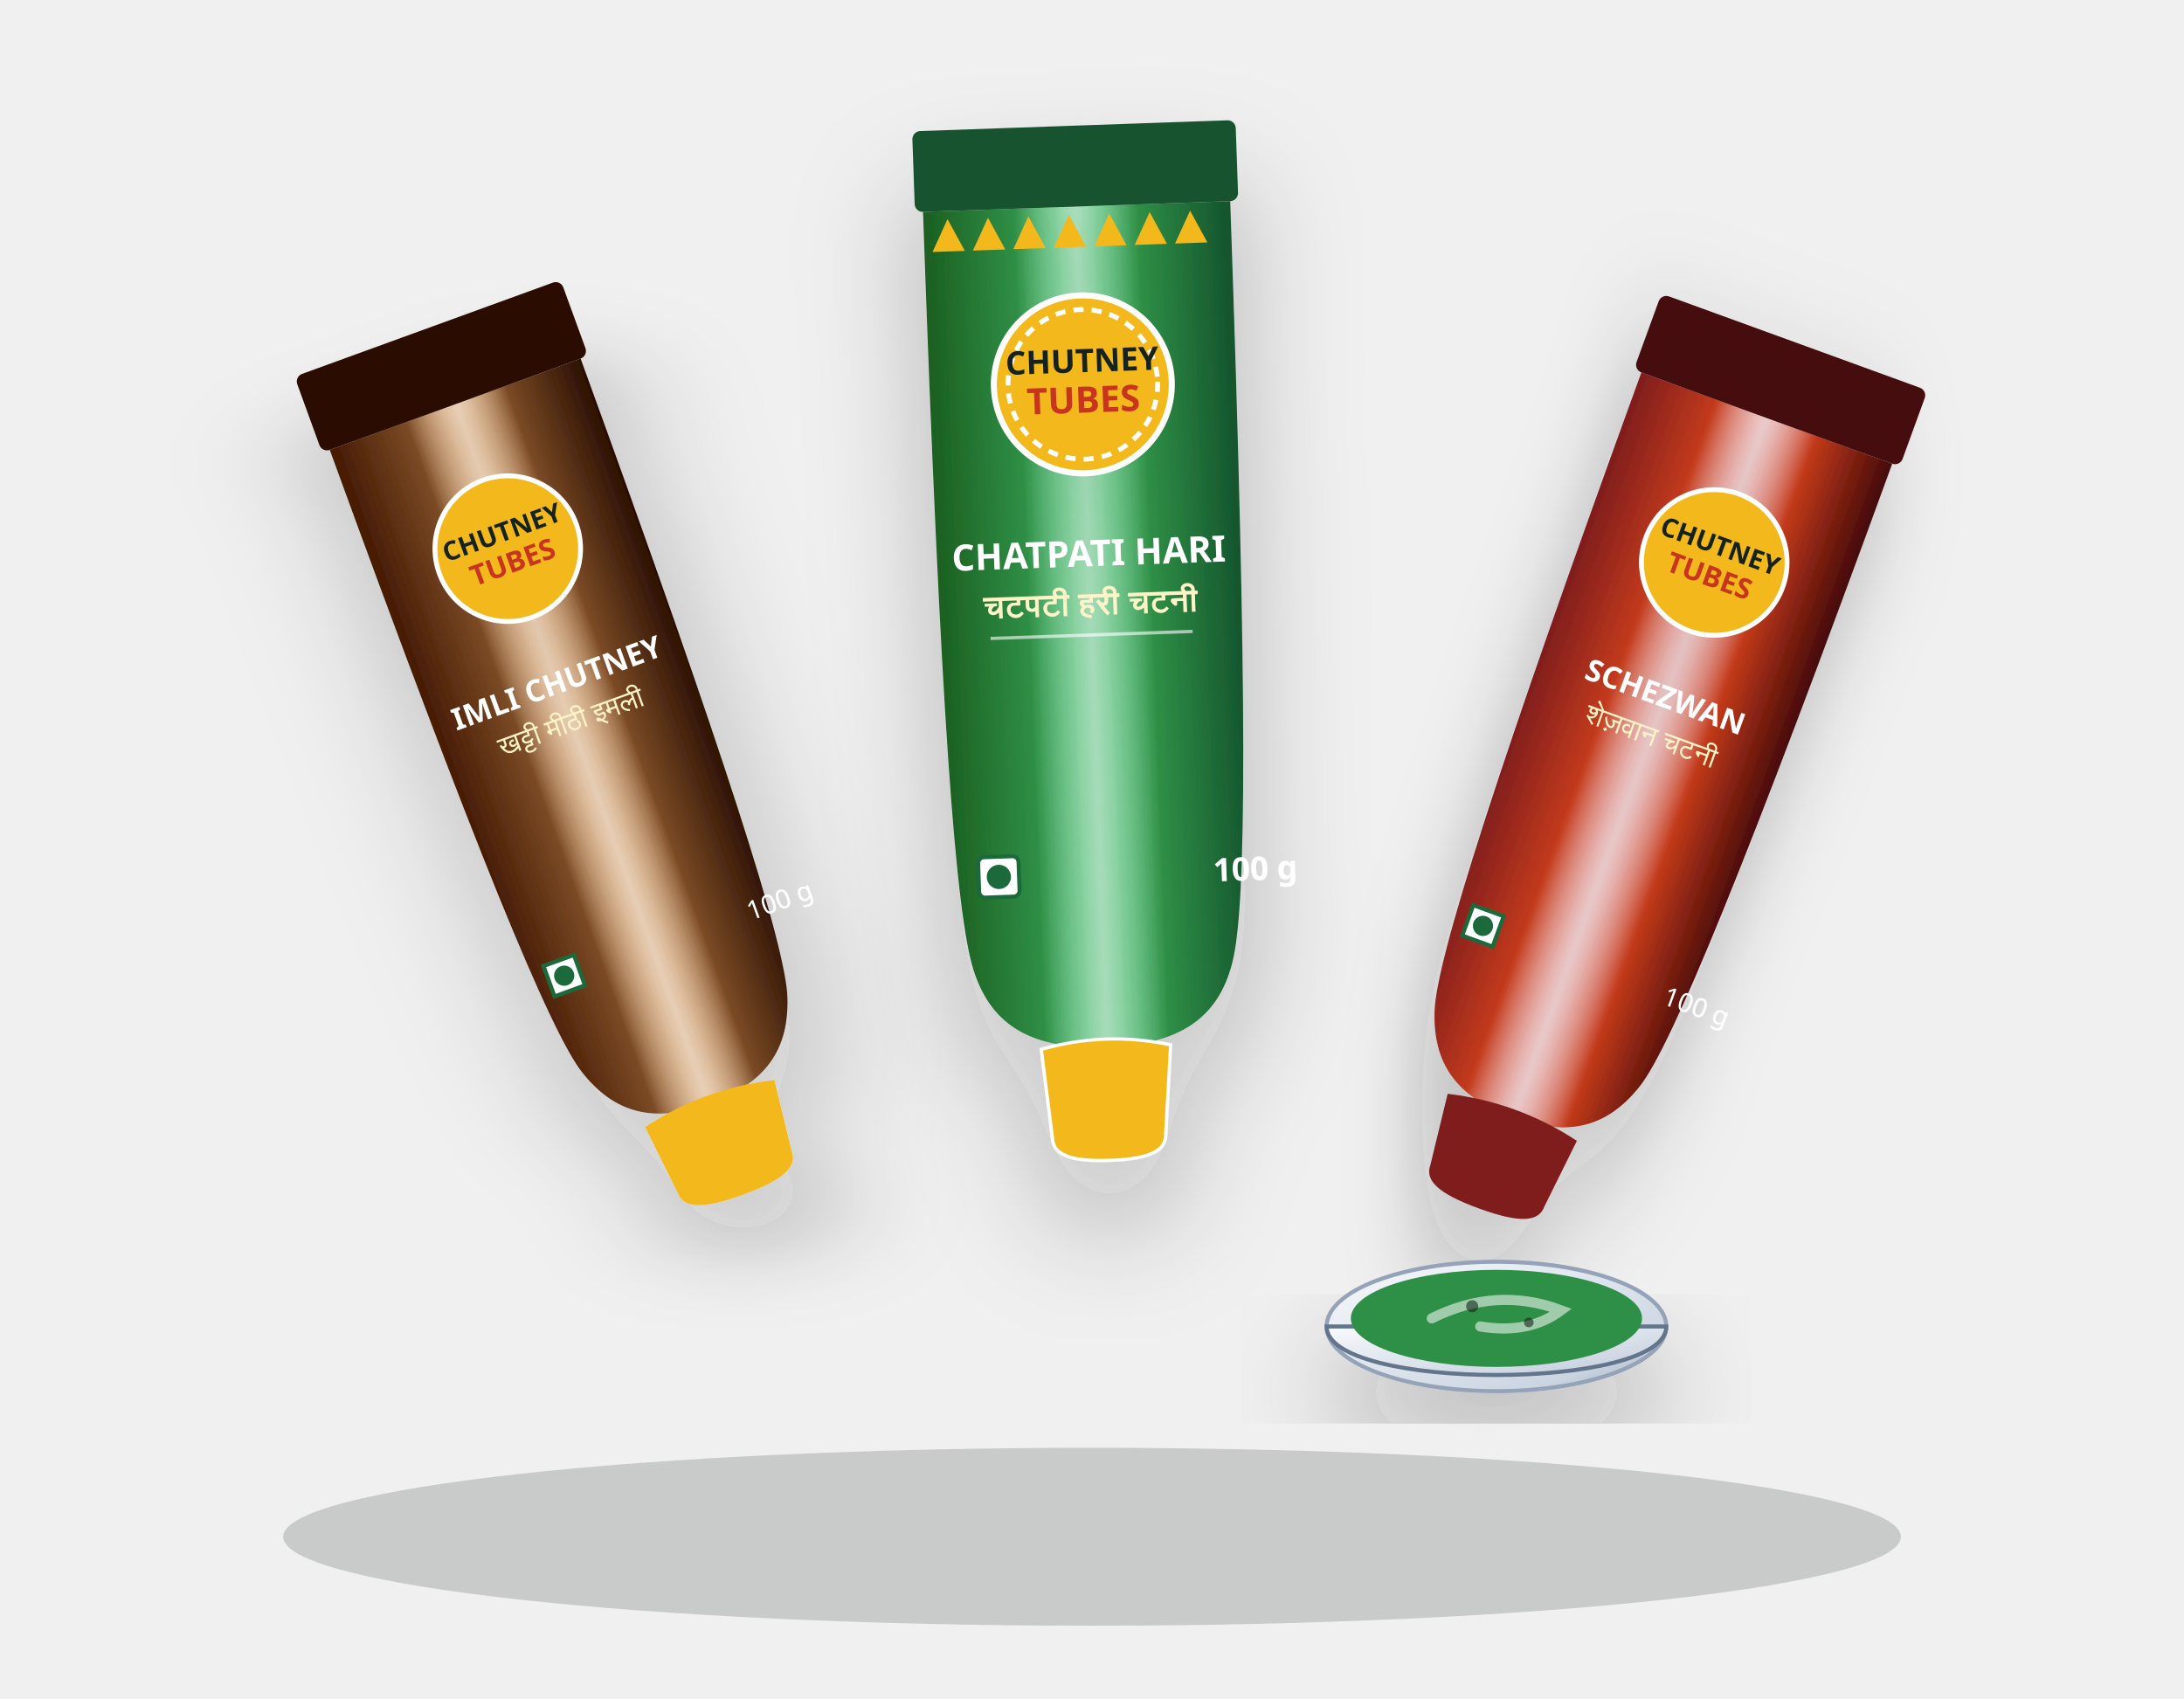
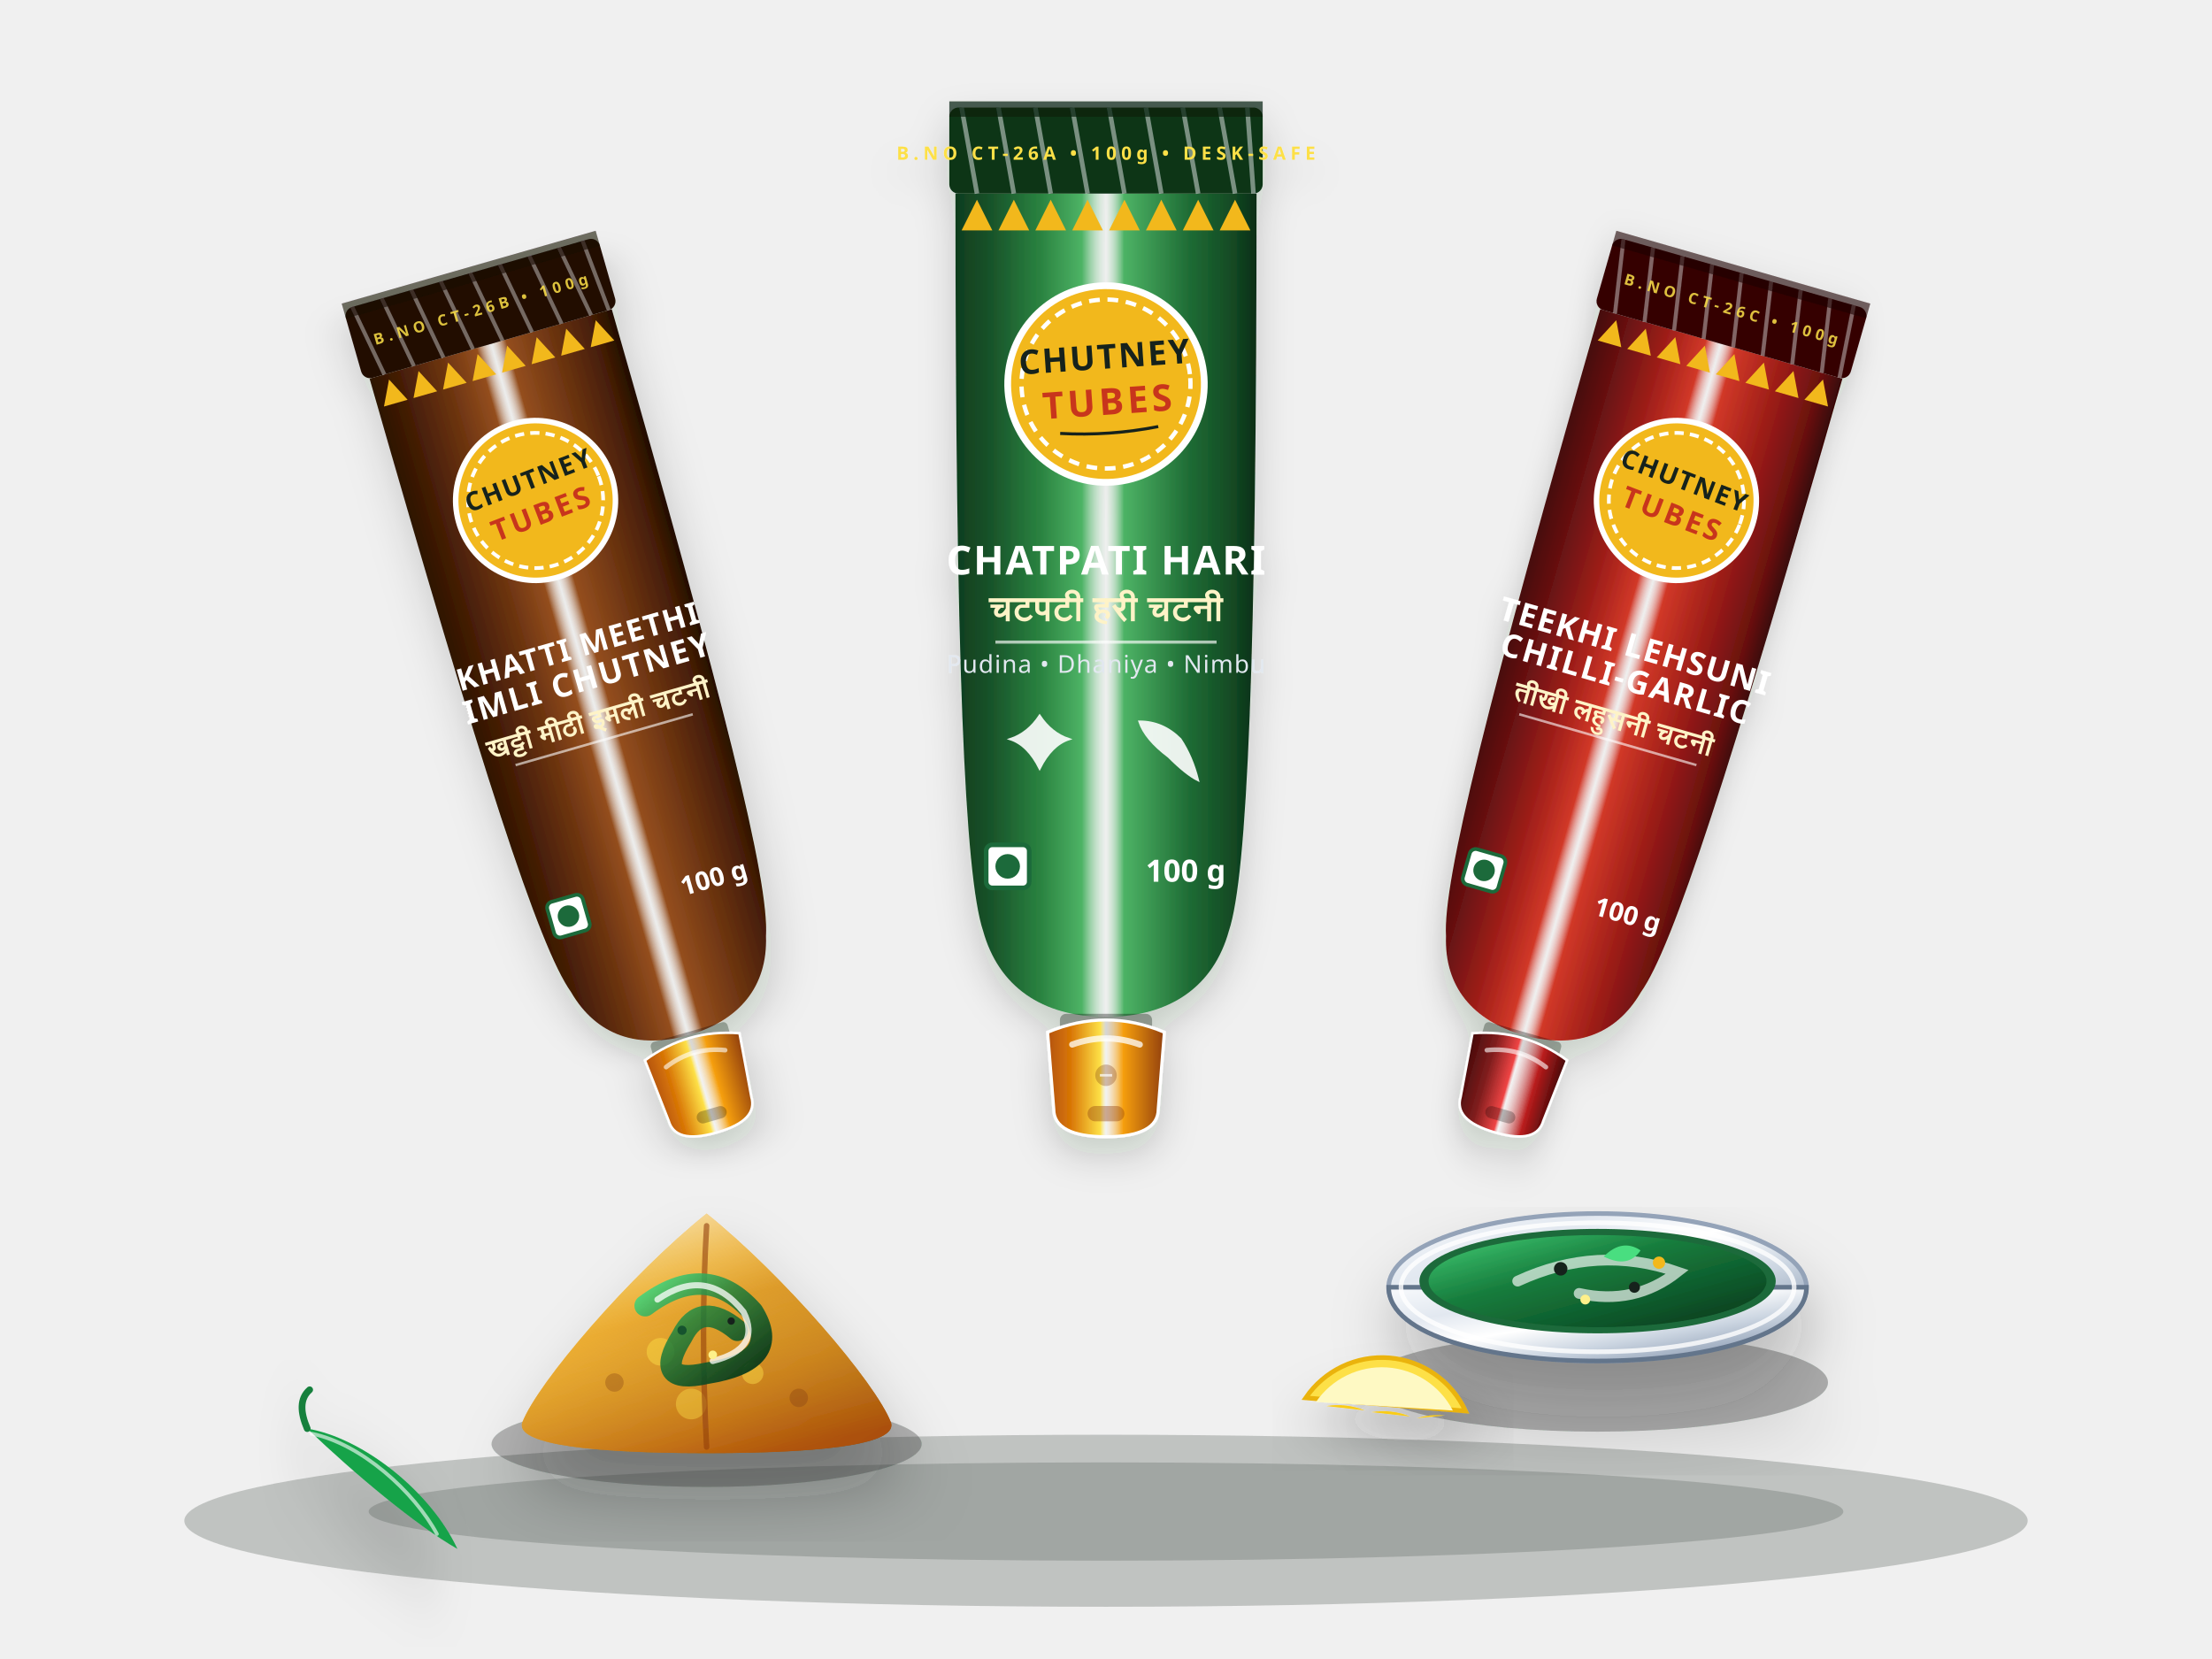
- <svg xmlns="http://www.w3.org/2000/svg" viewBox="0 0 540 420" width="100%" height="100%" fill="none">
+ <svg xmlns="http://www.w3.org/2000/svg" viewBox="0 0 720 540" width="100%" height="100%" fill="none">
  <defs>
-     <filter id="fannedShadow" x="-25%" y="-25%" width="150%" height="150%">
-       <feDropShadow dx="0" dy="16" stdDeviation="14" flood-color="#18241b" flood-opacity="0.25" />
+     <filter id="studioShadow" x="-30%" y="-30%" width="160%" height="160%">
+       <feDropShadow dx="0" dy="24" stdDeviation="20" flood-color="#18241b" flood-opacity="0.28" />
+       <feDropShadow dx="0" dy="6" stdDeviation="6" flood-color="#18241b" flood-opacity="0.18" />
    </filter>
-     <linearGradient id="hariGrad" x1="0%" y1="0%" x2="100%" y2="0%">
-       <stop offset="0%" stop-color="#1b5e20" />
-       <stop offset="30%" stop-color="#2f8f46" />
-       <stop offset="50%" stop-color="#4ade80" stop-opacity="0.3" />
-       <stop offset="70%" stop-color="#2f8f46" />
-       <stop offset="100%" stop-color="#14532d" />
-     </linearGradient>
-     <linearGradient id="schezGrad" x1="0%" y1="0%" x2="100%" y2="0%">
-       <stop offset="0%" stop-color="#7f1d1d" />
-       <stop offset="30%" stop-color="#c23a1a" />
-       <stop offset="50%" stop-color="#fca5a5" stop-opacity="0.3" />
-       <stop offset="70%" stop-color="#c23a1a" />
+     <filter id="crispShadow" x="-20%" y="-20%" width="140%" height="140%">
+       <feDropShadow dx="2" dy="12" stdDeviation="10" flood-color="#18241b" flood-opacity="0.25" />
+     </filter>
+     <filter id="glowLight" x="-20%" y="-20%" width="140%" height="140%">
+       <feGaussianBlur stdDeviation="8" result="blur" />
+       <feComposite in="SourceGraphic" in2="blur" operator="over" />
+     </filter>
+     <linearGradient id="hari3D" x1="0%" y1="0%" x2="100%" y2="0%">
+       <stop offset="0%" stop-color="#0f3d1e" />
+       <stop offset="12%" stop-color="#19542a" />
+       <stop offset="28%" stop-color="#2a8240" />
+       <stop offset="42%" stop-color="#4db365" />
+       <stop offset="50%" stop-color="#ffffff" stop-opacity="0.45" />
+       <stop offset="56%" stop-color="#4db365" />
+       <stop offset="78%" stop-color="#1e6b34" />
+       <stop offset="92%" stop-color="#134a24" />
+       <stop offset="100%" stop-color="#0b2e16" />
+     </linearGradient>
+     <linearGradient id="imli3D" x1="0%" y1="0%" x2="100%" y2="0%">
+       <stop offset="0%" stop-color="#2d1203" />
+       <stop offset="14%" stop-color="#4a2007" />
+       <stop offset="30%" stop-color="#6e3511" />
+       <stop offset="44%" stop-color="#944e1e" />
+       <stop offset="50%" stop-color="#ffffff" stop-opacity="0.4" />
+       <stop offset="56%" stop-color="#944e1e" />
+       <stop offset="78%" stop-color="#642f0e" />
+       <stop offset="92%" stop-color="#431c06" />
+       <stop offset="100%" stop-color="#200d02" />
+     </linearGradient>
+     <linearGradient id="mirch3D" x1="0%" y1="0%" x2="100%" y2="0%">
+       <stop offset="0%" stop-color="#450808" />
+       <stop offset="14%" stop-color="#6e1313" />
+       <stop offset="30%" stop-color="#a3201a" />
+       <stop offset="44%" stop-color="#d13828" />
+       <stop offset="50%" stop-color="#ffffff" stop-opacity="0.45" />
+       <stop offset="56%" stop-color="#d13828" />
+       <stop offset="78%" stop-color="#961a15" />
+       <stop offset="92%" stop-color="#691110" />
+       <stop offset="100%" stop-color="#380606" />
+     </linearGradient>
+     <linearGradient id="brushedSteel" x1="0%" y1="0%" x2="100%" y2="100%">
+       <stop offset="0%" stop-color="#f8fafc" />
+       <stop offset="25%" stop-color="#e2e8f0" />
+       <stop offset="45%" stop-color="#ffffff" />
+       <stop offset="65%" stop-color="#cbd5e1" />
+       <stop offset="85%" stop-color="#94a3b8" />
+       <stop offset="100%" stop-color="#64748b" />
+     </linearGradient>
+     <linearGradient id="samosaCrust" x1="0%" y1="0%" x2="100%" y2="100%">
+       <stop offset="0%" stop-color="#f5d061" />
+       <stop offset="35%" stop-color="#e69f2e" />
+       <stop offset="70%" stop-color="#bd6d15" />
+       <stop offset="100%" stop-color="#7a3e07" />
+     </linearGradient>
+     <linearGradient id="samosaHighlight" x1="30%" y1="0%" x2="70%" y2="100%">
+       <stop offset="0%" stop-color="#ffffff" stop-opacity="0.6" />
+       <stop offset="40%" stop-color="#fde047" stop-opacity="0.2" />
+       <stop offset="100%" stop-color="#b45309" stop-opacity="0.8" />
+     </linearGradient>
+     <linearGradient id="capHaldi" x1="0%" y1="0%" x2="100%" y2="0%">
+       <stop offset="0%" stop-color="#b45309" />
+       <stop offset="20%" stop-color="#d97706" />
+       <stop offset="45%" stop-color="#fde047" />
+       <stop offset="50%" stop-color="#ffffff" stop-opacity="0.6" />
+       <stop offset="65%" stop-color="#f59e0b" />
+       <stop offset="100%" stop-color="#92400e" />
+     </linearGradient>
+     <linearGradient id="capGreen" x1="0%" y1="0%" x2="100%" y2="0%">
+       <stop offset="0%" stop-color="#0b2e16" />
+       <stop offset="25%" stop-color="#14532d" />
+       <stop offset="48%" stop-color="#22c55e" />
+       <stop offset="52%" stop-color="#ffffff" stop-opacity="0.6" />
+       <stop offset="75%" stop-color="#15803d" />
+       <stop offset="100%" stop-color="#052e16" />
+     </linearGradient>
+     <linearGradient id="capRed" x1="0%" y1="0%" x2="100%" y2="0%">
+       <stop offset="0%" stop-color="#450a0a" />
+       <stop offset="25%" stop-color="#7f1d1d" />
+       <stop offset="48%" stop-color="#ef4444" />
+       <stop offset="52%" stop-color="#ffffff" stop-opacity="0.6" />
+       <stop offset="75%" stop-color="#b91c1c" />
      <stop offset="100%" stop-color="#450a0a" />
    </linearGradient>
-     <linearGradient id="imliGrad" x1="0%" y1="0%" x2="100%" y2="0%">
-       <stop offset="0%" stop-color="#451a03" />
-       <stop offset="30%" stop-color="#7a4a25" />
-       <stop offset="50%" stop-color="#fdba74" stop-opacity="0.3" />
-       <stop offset="70%" stop-color="#7a4a25" />
-       <stop offset="100%" stop-color="#2a0f02" />
-     </linearGradient>
-     <linearGradient id="heroSteel" x1="0%" y1="0%" x2="100%" y2="100%">
-       <stop offset="0%" stop-color="#f8fafc" />
-       <stop offset="40%" stop-color="#e2e8f0" />
-       <stop offset="80%" stop-color="#cbd5e1" />
-       <stop offset="100%" stop-color="#94a3b8" />
+     <linearGradient id="glossSauce" x1="0%" y1="0%" x2="100%" y2="100%">
+       <stop offset="0%" stop-color="#4ade80" stop-opacity="0.9" />
+       <stop offset="40%" stop-color="#15803d" stop-opacity="0.8" />
+       <stop offset="100%" stop-color="#052e16" stop-opacity="0.95" />
    </linearGradient>
  </defs>
-   <ellipse cx="270" cy="380" rx="200" ry="22" fill="#18241b" opacity="0.18" />
-   <g transform="translate(140, 190) rotate(-20) translate(-40, -130)" filter="url(#fannedShadow)">
-     <path d="M 12 36 L 78 36 C 78 140 76 190 72 202 C 68 214 60 220 45 220 C 30 220 22 214 18 202 C 14 190 12 140 12 36 Z" fill="url(#imliGrad)" />
-     <rect x="10" y="16" width="70" height="20" fill="#2a0f02" rx="2" />
-     <circle cx="45" cy="74" r="18" fill="#f2b81d" stroke="#ffffff" stroke-width="1.2" />
-     <text x="45" y="72" font-family="'Bricolage Grotesque', sans-serif" font-size="6.5" font-weight="900" fill="#18241b" text-anchor="middle">CHUTNEY</text>
-     <text x="45" y="80" font-family="'Bricolage Grotesque', sans-serif" font-size="7" font-weight="900" fill="#c8361f" text-anchor="middle">TUBES</text>
-     <text x="45" y="112" font-family="'Bricolage Grotesque', sans-serif" font-size="7.5" font-weight="800" fill="#ffffff" text-anchor="middle">IMLI CHUTNEY</text>
-     <text x="45" y="122" font-family="'Hind', sans-serif" font-size="7" fill="#fef3c7" text-anchor="middle">खट्टी मीठी इमली</text>
-     <rect x="18" y="174" width="8" height="8" fill="#ffffff" stroke="#1d6b3a" stroke-width="1" />
-     <circle cx="22" cy="178" r="2.5" fill="#1d6b3a" />
-     <text x="70" y="181" font-family="'Hind', sans-serif" font-size="6.5" fill="#ffffff">100 g</text>
-     <path d="M 28 220 Q 45 216 62 220 L 60 238 C 60 242 56 244 45 244 C 34 244 30 242 30 238 Z" fill="#f2b81d" />
-   </g>
-   <g transform="translate(400, 190) rotate(20) translate(-40, -130)" filter="url(#fannedShadow)">
-     <path d="M 12 36 L 78 36 C 78 140 76 190 72 202 C 68 214 60 220 45 220 C 30 220 22 214 18 202 C 14 190 12 140 12 36 Z" fill="url(#schezGrad)" />
-     <rect x="10" y="16" width="70" height="20" fill="#450a0a" rx="2" />
-     <circle cx="45" cy="74" r="18" fill="#f2b81d" stroke="#ffffff" stroke-width="1.2" />
-     <text x="45" y="72" font-family="'Bricolage Grotesque', sans-serif" font-size="6.5" font-weight="900" fill="#18241b" text-anchor="middle">CHUTNEY</text>
-     <text x="45" y="80" font-family="'Bricolage Grotesque', sans-serif" font-size="7" font-weight="900" fill="#c8361f" text-anchor="middle">TUBES</text>
-     <text x="45" y="112" font-family="'Bricolage Grotesque', sans-serif" font-size="7.5" font-weight="800" fill="#ffffff" text-anchor="middle">SCHEZWAN</text>
-     <text x="45" y="122" font-family="'Hind', sans-serif" font-size="7" fill="#fef3c7" text-anchor="middle">शेज़वान चटनी</text>
-     <rect x="18" y="174" width="8" height="8" fill="#ffffff" stroke="#1d6b3a" stroke-width="1" />
-     <circle cx="22" cy="178" r="2.5" fill="#1d6b3a" />
-     <text x="70" y="181" font-family="'Hind', sans-serif" font-size="6.5" fill="#ffffff">100 g</text>
-     <path d="M 28 220 Q 45 216 62 220 L 60 238 C 60 242 56 244 45 244 C 34 244 30 242 30 238 Z" fill="#7f1d1d" />
-   </g>
-   <g transform="translate(270, 160) rotate(-2) translate(-50, -145)" filter="url(#fannedShadow)">
-     <path d="M 12 36 L 88 36 C 88 160 86 210 82 224 C 78 238 68 244 50 244 C 32 244 22 238 18 224 C 14 210 12 160 12 36 Z" fill="url(#hariGrad)" />
-     <rect x="10" y="16" width="80" height="20" fill="#14532d" rx="2" />
-     <g transform="translate(14, 38)">
+   <ellipse cx="360" cy="495" rx="300" ry="28" fill="#18241b" opacity="0.22" />
+   <ellipse cx="360" cy="492" rx="240" ry="16" fill="#18241b" opacity="0.18" />
+   <g transform="translate(195, 235) rotate(-16) translate(-55, -170)" filter="url(#studioShadow)">
+     <path d="M 14 42 L 96 42 C 96 175 94 235 88 252 C 84 268 72 276 55 276 C 38 276 26 268 22 252 C 16 235 14 175 14 42 Z" fill="url(#imli3D)" />
+     <rect x="12" y="18" width="86" height="24" fill="#200d02" rx="3" />
+     <path d="M 15 18 L 19 42 M 25 18 L 29 42 M 35 18 L 39 42 M 45 18 L 49 42 M 55 18 L 59 42 M 65 18 L 69 42 M 75 18 L 79 42 M 85 18 L 89 42 M 93 18 L 95 42" stroke="#ffffff" stroke-width="1.3" opacity="0.38" />
+     <rect x="12" y="16" width="86" height="5" fill="#150801" opacity="0.6" />
+     <text x="55" y="32" font-family="'Hind', sans-serif" font-size="5" font-weight="700" fill="#fde047" text-anchor="middle" letter-spacing="1.5" opacity="0.85">B.NO CT-26B • 100g</text>
+     <g transform="translate(16, 44)">
      <polygon points="4,0 8,8 0,8" fill="#f2b81d" />
      <polygon points="14,0 18,8 10,8" fill="#f2b81d" />
      <polygon points="24,0 28,8 20,8" fill="#f2b81d" />
      <polygon points="34,0 38,8 30,8" fill="#f2b81d" />
      <polygon points="44,0 48,8 40,8" fill="#f2b81d" />
      <polygon points="54,0 58,8 50,8" fill="#f2b81d" />
      <polygon points="64,0 68,8 60,8" fill="#f2b81d" />
-     </g>
-     <circle cx="50" cy="80" r="22" fill="#f2b81d" stroke="#ffffff" stroke-width="1.5" />
-     <circle cx="50" cy="80" r="18.5" fill="none" stroke="#ffffff" stroke-width="1.2" stroke-dasharray="2.5 2" />
-     <text x="50" y="77" font-family="'Bricolage Grotesque', sans-serif" font-size="8" font-weight="900" fill="#18241b" text-anchor="middle">CHUTNEY</text>
-     <text x="50" y="87" font-family="'Bricolage Grotesque', sans-serif" font-size="9" font-weight="900" fill="#c8361f" text-anchor="middle">TUBES</text>
-     <text x="50" y="125" font-family="'Bricolage Grotesque', sans-serif" font-size="9" font-weight="900" fill="#ffffff" text-anchor="middle">CHATPATI HARI</text>
-     <text x="50" y="137" font-family="'Hind', sans-serif" font-size="8" font-weight="600" fill="#fef3c7" text-anchor="middle">चटपटी हरी चटनी</text>
-     <line x1="25" y1="142" x2="75" y2="142" stroke="#ffffff" stroke-width="0.8" opacity="0.6" />
-     <rect x="20" y="196" width="10" height="10" fill="#ffffff" stroke="#1d6b3a" stroke-width="1" rx="1.5" />
-     <circle cx="25" cy="201" r="3" fill="#1d6b3a" />
-     <text x="78" y="204" font-family="'Hind', sans-serif" font-size="8" font-weight="600" fill="#ffffff">100 g</text>
-     <path d="M 34 244 Q 50 240 66 244 L 64 266 C 64 270 60 272 50 272 C 40 272 36 270 36 266 Z" fill="#f2b81d" stroke="#ffffff" stroke-width="0.8" />
-   </g>
-   <g transform="translate(370, 310)" filter="url(#fannedShadow)">
-     <ellipse cx="0" cy="18" rx="42" ry="16" fill="url(#heroSteel)" stroke="#94a3b8" stroke-width="1" />
-     <path d="M -42 18 C -42 34 42 34 42 18 Z" fill="url(#heroSteel)" stroke="#64748b" stroke-width="1" />
-     <ellipse cx="0" cy="16" rx="36" ry="12" fill="#2f8f46" />
-     <path d="M -16 16 Q 0 8 16 14 Q 8 20 -4 18" stroke="#ffffff" stroke-width="2.5" stroke-linecap="round" fill="none" opacity="0.55" />
-     <circle cx="-6" cy="13" r="1.5" fill="#18241b" opacity="0.6" />
-     <circle cx="8" cy="17" r="1.2" fill="#18241b" opacity="0.6" />
+       <polygon points="74,0 78,8 70,8" fill="#f2b81d" />
+     </g>
+     <g transform="translate(55, 95) rotate(-5)">
+       <circle cx="0" cy="0" r="26" fill="#f2b81d" stroke="#ffffff" stroke-width="1.8" />
+       <circle cx="0" cy="0" r="22" fill="none" stroke="#ffffff" stroke-width="1.2" stroke-dasharray="3 2" />
+       <text x="0" y="-4" font-family="'Bricolage Grotesque', sans-serif" font-size="8.5" font-weight="900" fill="#18241b" text-anchor="middle" letter-spacing="0.5">CHUTNEY</text>
+       <text x="0" y="8" font-family="'Bricolage Grotesque', sans-serif" font-size="9.5" font-weight="900" fill="#c8361f" text-anchor="middle" letter-spacing="1">TUBES</text>
+     </g>
+     <g transform="translate(55, 148)">
+       <text x="0" y="0" font-family="'Bricolage Grotesque', sans-serif" font-size="10" font-weight="900" fill="#ffffff" text-anchor="middle" letter-spacing="0.4">KHATTI MEETHI</text>
+       <text x="0" y="11" font-family="'Bricolage Grotesque', sans-serif" font-size="10.5" font-weight="900" fill="#ffffff" text-anchor="middle" letter-spacing="0.6">IMLI CHUTNEY</text>
+       <text x="0" y="24" font-family="'Hind', sans-serif" font-size="9" font-weight="600" fill="#fef3c7" text-anchor="middle">खट्टी मीठी इमली चटनी</text>
+       <line x1="-30" y1="28" x2="30" y2="28" stroke="#ffffff" stroke-width="0.8" opacity="0.6" />
+     </g>
+     <g transform="translate(22, 222)">
+       <rect x="0" y="0" width="12" height="12" fill="#ffffff" stroke="#1d6b3a" stroke-width="1.2" rx="2" />
+       <circle cx="6" cy="6" r="3.5" fill="#1d6b3a" />
+     </g>
+     <g transform="translate(88, 232)">
+       <text x="0" y="0" font-family="'Hind', sans-serif" font-size="8.5" font-weight="700" fill="#ffffff" text-anchor="end">100 g</text>
+     </g>
+     <g transform="translate(37, 275)">
+       <rect x="5" y="0" width="26" height="7" fill="#000000" opacity="0.3" rx="1.5" />
+       <path d="M 2 5 Q 18 -1 34 5 L 32 26 C 32 31 28 34 18 34 C 8 34 4 31 4 26 Z" fill="url(#capHaldi)" stroke="#ffffff" stroke-width="0.8" />
+       <path d="M 8 9 Q 18 5 28 9" stroke="#ffffff" stroke-width="1.5" stroke-linecap="round" fill="none" opacity="0.6" />
+       <rect x="13" y="26" width="10" height="4" rx="2" fill="#000000" opacity="0.25" />
+     </g>
+   </g>
+   <g transform="translate(525, 235) rotate(16) translate(-55, -170)" filter="url(#studioShadow)">
+     <path d="M 14 42 L 96 42 C 96 175 94 235 88 252 C 84 268 72 276 55 276 C 38 276 26 268 22 252 C 16 235 14 175 14 42 Z" fill="url(#mirch3D)" />
+     <rect x="12" y="18" width="86" height="24" fill="#350606" rx="3" />
+     <path d="M 15 18 L 19 42 M 25 18 L 29 42 M 35 18 L 39 42 M 45 18 L 49 42 M 55 18 L 59 42 M 65 18 L 69 42 M 75 18 L 79 42 M 85 18 L 89 42 M 93 18 L 95 42" stroke="#ffffff" stroke-width="1.3" opacity="0.38" />
+     <rect x="12" y="16" width="86" height="5" fill="#200303" opacity="0.6" />
+     <text x="55" y="32" font-family="'Hind', sans-serif" font-size="5" font-weight="700" fill="#fde047" text-anchor="middle" letter-spacing="1.5" opacity="0.85">B.NO CT-26C • 100g</text>
+     <g transform="translate(16, 44)">
+       <polygon points="4,0 8,8 0,8" fill="#f2b81d" />
+       <polygon points="14,0 18,8 10,8" fill="#f2b81d" />
+       <polygon points="24,0 28,8 20,8" fill="#f2b81d" />
+       <polygon points="34,0 38,8 30,8" fill="#f2b81d" />
+       <polygon points="44,0 48,8 40,8" fill="#f2b81d" />
+       <polygon points="54,0 58,8 50,8" fill="#f2b81d" />
+       <polygon points="64,0 68,8 60,8" fill="#f2b81d" />
+       <polygon points="74,0 78,8 70,8" fill="#f2b81d" />
+     </g>
+     <g transform="translate(55, 95) rotate(5)">
+       <circle cx="0" cy="0" r="26" fill="#f2b81d" stroke="#ffffff" stroke-width="1.8" />
+       <circle cx="0" cy="0" r="22" fill="none" stroke="#ffffff" stroke-width="1.2" stroke-dasharray="3 2" />
+       <text x="0" y="-4" font-family="'Bricolage Grotesque', sans-serif" font-size="8.5" font-weight="900" fill="#18241b" text-anchor="middle" letter-spacing="0.5">CHUTNEY</text>
+       <text x="0" y="8" font-family="'Bricolage Grotesque', sans-serif" font-size="9.5" font-weight="900" fill="#c8361f" text-anchor="middle" letter-spacing="1">TUBES</text>
+     </g>
+     <g transform="translate(55, 148)">
+       <text x="0" y="0" font-family="'Bricolage Grotesque', sans-serif" font-size="10.5" font-weight="900" fill="#ffffff" text-anchor="middle" letter-spacing="0.4">TEEKHI LEHSUNI</text>
+       <text x="0" y="11" font-family="'Bricolage Grotesque', sans-serif" font-size="10.5" font-weight="900" fill="#ffffff" text-anchor="middle" letter-spacing="0.6">CHILLI-GARLIC</text>
+       <text x="0" y="24" font-family="'Hind', sans-serif" font-size="9" font-weight="600" fill="#fef3c7" text-anchor="middle">तीखी लहुसनी चटनी</text>
+       <line x1="-30" y1="28" x2="30" y2="28" stroke="#ffffff" stroke-width="0.8" opacity="0.6" />
+     </g>
+     <g transform="translate(22, 222)">
+       <rect x="0" y="0" width="12" height="12" fill="#ffffff" stroke="#1d6b3a" stroke-width="1.2" rx="2" />
+       <circle cx="6" cy="6" r="3.5" fill="#1d6b3a" />
+     </g>
+     <g transform="translate(88, 232)">
+       <text x="0" y="0" font-family="'Hind', sans-serif" font-size="8.5" font-weight="700" fill="#ffffff" text-anchor="end">100 g</text>
+     </g>
+     <g transform="translate(37, 275)">
+       <rect x="5" y="0" width="26" height="7" fill="#000000" opacity="0.3" rx="1.5" />
+       <path d="M 2 5 Q 18 -1 34 5 L 32 26 C 32 31 28 34 18 34 C 8 34 4 31 4 26 Z" fill="url(#capRed)" stroke="#ffffff" stroke-width="0.8" />
+       <path d="M 8 9 Q 18 5 28 9" stroke="#ffffff" stroke-width="1.5" stroke-linecap="round" fill="none" opacity="0.6" />
+       <rect x="13" y="26" width="10" height="4" rx="2" fill="#000000" opacity="0.25" />
+     </g>
+   </g>
+   <g transform="translate(360, 205) translate(-65, -190)" filter="url(#studioShadow)">
+     <path d="M 16 48 L 114 48 C 114 200 111 270 105 288 C 100 306 86 316 65 316 C 44 316 30 306 25 288 C 19 270 16 200 16 48 Z" fill="url(#hari3D)" />
+     <rect x="14" y="20" width="102" height="28" fill="#0c3519" rx="3" />
+     <path d="M 18 20 L 23 48 M 30 20 L 35 48 M 42 20 L 47 48 M 54 20 L 59 48 M 66 20 L 71 48 M 78 20 L 83 48 M 90 20 L 95 48 M 102 20 L 107 48 M 111 20 L 113 48" stroke="#ffffff" stroke-width="1.5" opacity="0.45" />
+     <rect x="14" y="18" width="102" height="5" fill="#061e0d" opacity="0.7" />
+     <text x="65" y="37" font-family="'Hind', sans-serif" font-size="6" font-weight="700" fill="#fde047" text-anchor="middle" letter-spacing="1.5">B.NO CT-26A • 100g • DESK-SAFE</text>
+     <g transform="translate(18, 50)">
+       <polygon points="5,0 10,10 0,10" fill="#f2b81d" />
+       <polygon points="17,0 22,10 12,10" fill="#f2b81d" />
+       <polygon points="29,0 34,10 24,10" fill="#f2b81d" />
+       <polygon points="41,0 46,10 36,10" fill="#f2b81d" />
+       <polygon points="53,0 58,10 48,10" fill="#f2b81d" />
+       <polygon points="65,0 70,10 60,10" fill="#f2b81d" />
+       <polygon points="77,0 82,10 72,10" fill="#f2b81d" />
+       <polygon points="89,0 94,10 84,10" fill="#f2b81d" />
+     </g>
+     <g transform="translate(65, 110) rotate(-4)">
+       <circle cx="0" cy="0" r="32" fill="#f2b81d" stroke="#ffffff" stroke-width="2.2" />
+       <circle cx="0" cy="0" r="27.5" fill="none" stroke="#ffffff" stroke-width="1.4" stroke-dasharray="3.5 2.5" />
+       <text x="0" y="-5" font-family="'Bricolage Grotesque', sans-serif" font-size="11" font-weight="900" fill="#18241b" text-anchor="middle" letter-spacing="0.6">CHUTNEY</text>
+       <text x="0" y="10" font-family="'Bricolage Grotesque', sans-serif" font-size="12" font-weight="900" fill="#c8361f" text-anchor="middle" letter-spacing="1.2">TUBES</text>
+       <path d="M -16 15 Q 0 17 16 15" stroke="#18241b" stroke-width="1" fill="none" />
+     </g>
+     <g transform="translate(65, 172)">
+       <text x="0" y="0" font-family="'Bricolage Grotesque', sans-serif" font-size="13" font-weight="900" fill="#ffffff" text-anchor="middle" letter-spacing="0.5">CHATPATI HARI</text>
+       <text x="0" y="15" font-family="'Hind', sans-serif" font-size="11.5" font-weight="600" fill="#fef3c7" text-anchor="middle">चटपटी हरी चटनी</text>
+       <line x1="-36" y1="22" x2="36" y2="22" stroke="#ffffff" stroke-width="1" opacity="0.65" />
+       <text x="0" y="32" font-family="'Hind', sans-serif" font-size="8" font-weight="500" fill="#e2e8f0" text-anchor="middle" letter-spacing="0.3">Pudina • Dhaniya • Nimbu</text>
+     </g>
+     <g transform="translate(32, 218) scale(0.95)" stroke="#ffffff" stroke-width="0.8">
+       <path d="M 12 18 Q 8 10 2 8 Q 8 6 12 0 Q 16 6 22 8 Q 16 10 12 18 Z" fill="#ffffff" opacity="0.9" />
+     </g>
+     <g transform="translate(74, 218) scale(0.95)" stroke="#ffffff" stroke-width="0.8">
+       <path d="M 2 2 Q 10 2 16 8 Q 20 14 22 22 Q 18 20 12 14 Q 4 8 2 2 Z" fill="#ffffff" opacity="0.9" />
+     </g>
+     <g transform="translate(26, 260)">
+       <rect x="0" y="0" width="14" height="14" fill="#ffffff" stroke="#1d6b3a" stroke-width="1.5" rx="2" />
+       <circle cx="7" cy="7" r="4" fill="#1d6b3a" />
+     </g>
+     <g transform="translate(104, 272)">
+       <text x="0" y="0" font-family="'Hind', sans-serif" font-size="10" font-weight="700" fill="#ffffff" text-anchor="end">100 g</text>
+     </g>
+     <g transform="translate(44, 315)">
+       <rect x="6" y="0" width="30" height="8" fill="#000000" opacity="0.32" rx="2" />
+       <path d="M 2 6 Q 21 -2 40 6 L 38 31 C 38 37 32 40 21 40 C 10 40 4 37 4 31 Z" fill="url(#capHaldi)" stroke="#ffffff" stroke-width="1" />
+       <path d="M 10 10 Q 21 6 32 10" stroke="#ffffff" stroke-width="2" stroke-linecap="round" fill="none" opacity="0.75" />
+       <rect x="15" y="30" width="12" height="5" rx="2.5" fill="#92400e" opacity="0.4" />
+       <circle cx="21" cy="20" r="3.5" fill="#78350f" opacity="0.3" />
+       <line x1="19" y1="20" x2="23" y2="20" stroke="#ffffff" stroke-width="0.8" opacity="0.7" />
+     </g>
+   </g>
+   <g transform="translate(170, 385)" filter="url(#crispShadow)">
+     <ellipse cx="60" cy="85" rx="70" ry="14" fill="#18241b" opacity="0.3" />
+     <path d="M 60 10 C 85 30 115 65 120 78 C 122 84 105 88 60 88 C 15 88 -2 84 0 78 C 5 65 35 30 60 10 Z" fill="url(#samosaCrust)" />
+     <path d="M 60 10 C 85 30 115 65 120 78 C 122 84 105 88 60 88 C 15 88 -2 84 0 78 C 5 65 35 30 60 10 Z" fill="url(#samosaHighlight)" />
+     <circle cx="45" cy="55" r="4.5" fill="#fde047" opacity="0.45" />
+     <circle cx="75" cy="62" r="3.5" fill="#fde047" opacity="0.45" />
+     <circle cx="55" cy="72" r="5" fill="#fde047" opacity="0.4" />
+     <circle cx="30" cy="65" r="3" fill="#78350f" opacity="0.3" />
+     <circle cx="90" cy="70" r="3" fill="#78350f" opacity="0.3" />
+     <path d="M 60 14 Q 58 48 60 86" stroke="#92400e" stroke-width="1.8" stroke-linecap="round" fill="none" opacity="0.6" />
+     <path d="M 40 40 Q 60 25 75 42 Q 85 58 60 62 Q 42 66 52 50 Q 58 38 70 48" fill="none" stroke="url(#glossSauce)" stroke-width="7" stroke-linecap="round" stroke-linejoin="round" />
+     <path d="M 44 38 Q 60 27 72 42 Q 78 54 62 58" fill="none" stroke="#ffffff" stroke-width="2" stroke-linecap="round" opacity="0.75" />
+     <circle cx="52" cy="48" r="1.5" fill="#14532d" />
+     <circle cx="68" cy="45" r="1.2" fill="#18241b" />
+     <circle cx="62" cy="56" r="1.4" fill="#fef08a" />
+   </g>
+   <g transform="translate(520, 395)" filter="url(#crispShadow)">
+     <ellipse cx="0" cy="55" rx="75" ry="16" fill="#18241b" opacity="0.32" />
+     <ellipse cx="0" cy="24" rx="68" ry="24" fill="url(#brushedSteel)" stroke="#94a3b8" stroke-width="1.5" />
+     <path d="M -68 24 C -68 56 68 56 68 24 Z" fill="url(#brushedSteel)" stroke="#64748b" stroke-width="1.5" />
+     <ellipse cx="0" cy="24" rx="64" ry="21" fill="none" stroke="#ffffff" stroke-width="1.5" opacity="0.8" />
+     <ellipse cx="0" cy="22" rx="58" ry="17" fill="#1d6b3a" />
+     <ellipse cx="0" cy="22" rx="55" ry="15" fill="url(#glossSauce)" />
+     <path d="M -26 22 Q 0 10 26 19 Q 12 30 -6 26" stroke="#ffffff" stroke-width="3.5" stroke-linecap="round" fill="none" opacity="0.65" />
+     <circle cx="-12" cy="18" r="2.2" fill="#18241b" />
+     <circle cx="12" cy="24" r="1.8" fill="#18241b" />
+     <circle cx="20" cy="16" r="2" fill="#f2b81d" />
+     <circle cx="-4" cy="28" r="1.6" fill="#fef08a" />
+     <path d="M 2 14 Q 8 8 14 12 Q 10 18 2 14 Z" fill="#4ade80" />
+   </g>
+   <g transform="translate(100, 465) rotate(22)" filter="url(#crispShadow)">
+     <path d="M 0 0 C 18 -4 45 4 60 18 C 45 16 20 8 0 0 Z" fill="#16a34a" />
+     <path d="M 2 1 C 18 -2 40 6 52 16" stroke="#ffffff" stroke-width="1.2" stroke-linecap="round" fill="none" opacity="0.6" />
+     <path d="M 0 0 C -4 -4 -6 -8 -4 -12" stroke="#15803d" stroke-width="2.2" stroke-linecap="round" fill="none" />
+   </g>
+   <g transform="translate(425, 455) rotate(-12)" filter="url(#crispShadow)">
+     <path d="M 0 0 A 30 30 0 0 1 50 15 L 0 0 Z" fill="#fde047" stroke="#eab308" stroke-width="1.5" />
+     <path d="M 3 2 A 26 26 0 0 1 46 14 L 3 2 Z" fill="#fef9c3" />
+     <path d="M 6 4 A 23 23 0 0 1 18 8 L 6 4 Z" fill="#facc15" />
+     <path d="M 20 9 A 23 23 0 0 1 32 13 L 20 9 Z" fill="#facc15" />
+     <path d="M 34 14 A 23 23 0 0 1 43 15 L 34 14 Z" fill="#facc15" />
  </g>
</svg>
